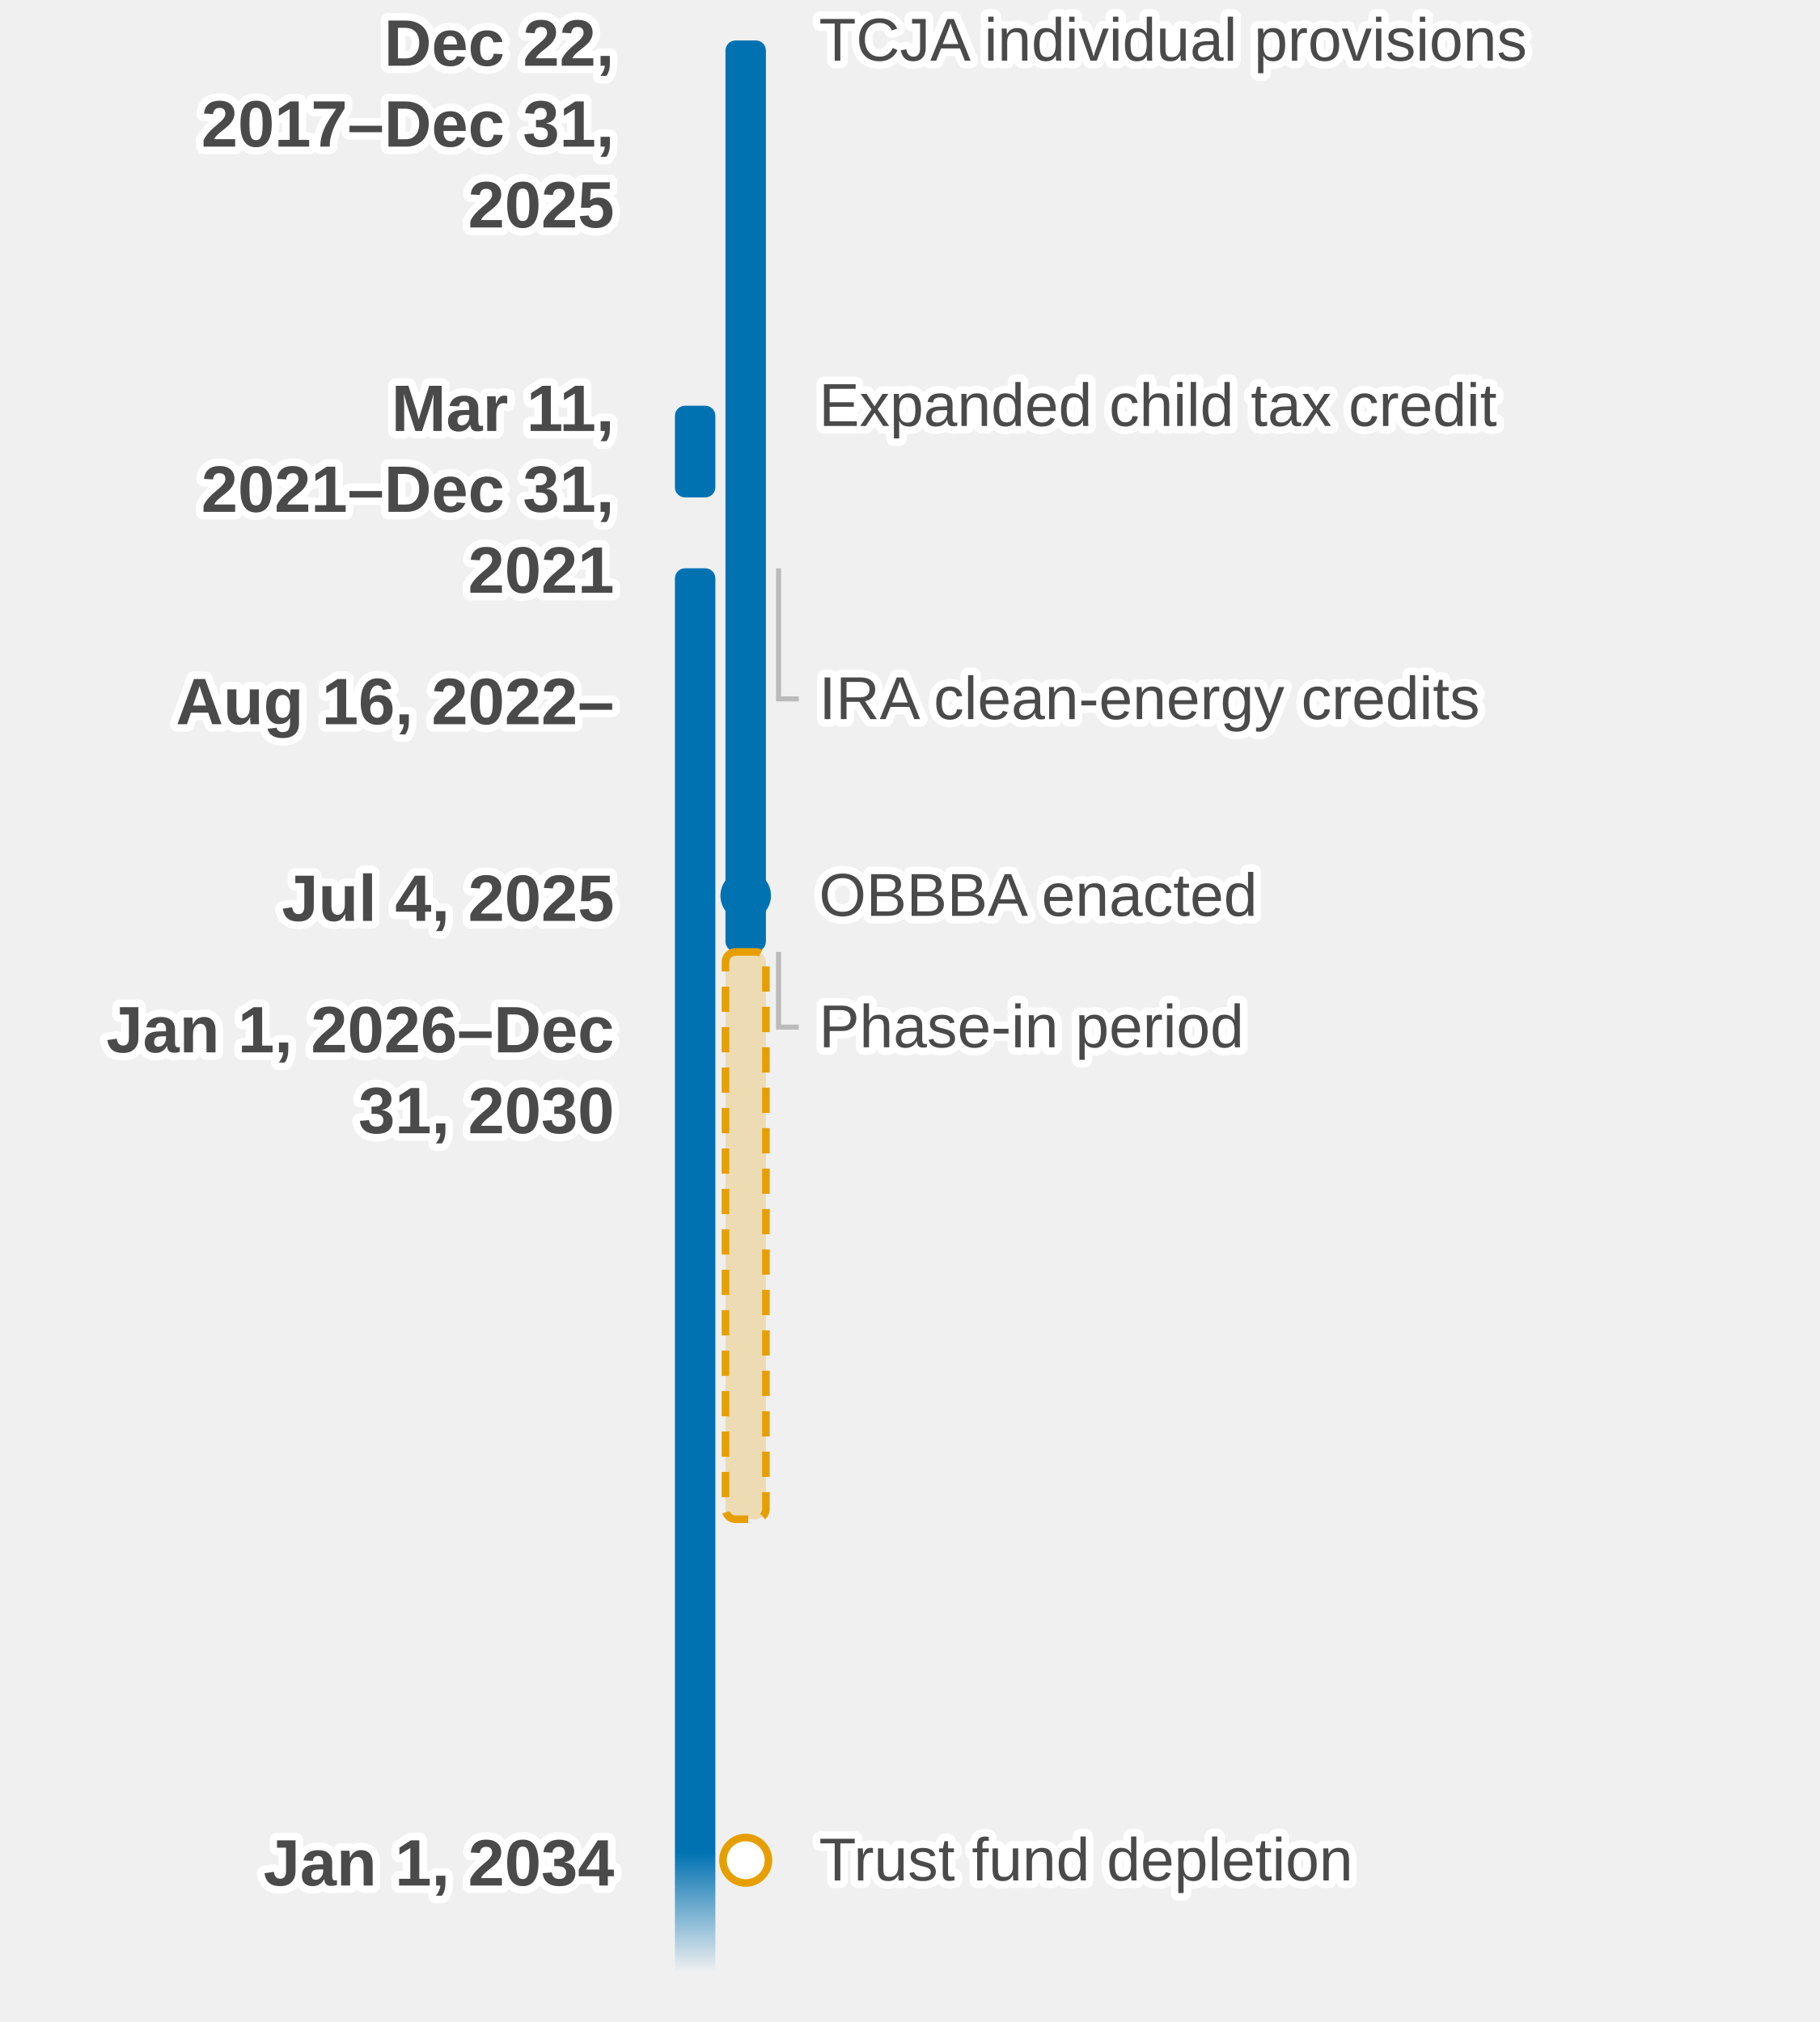
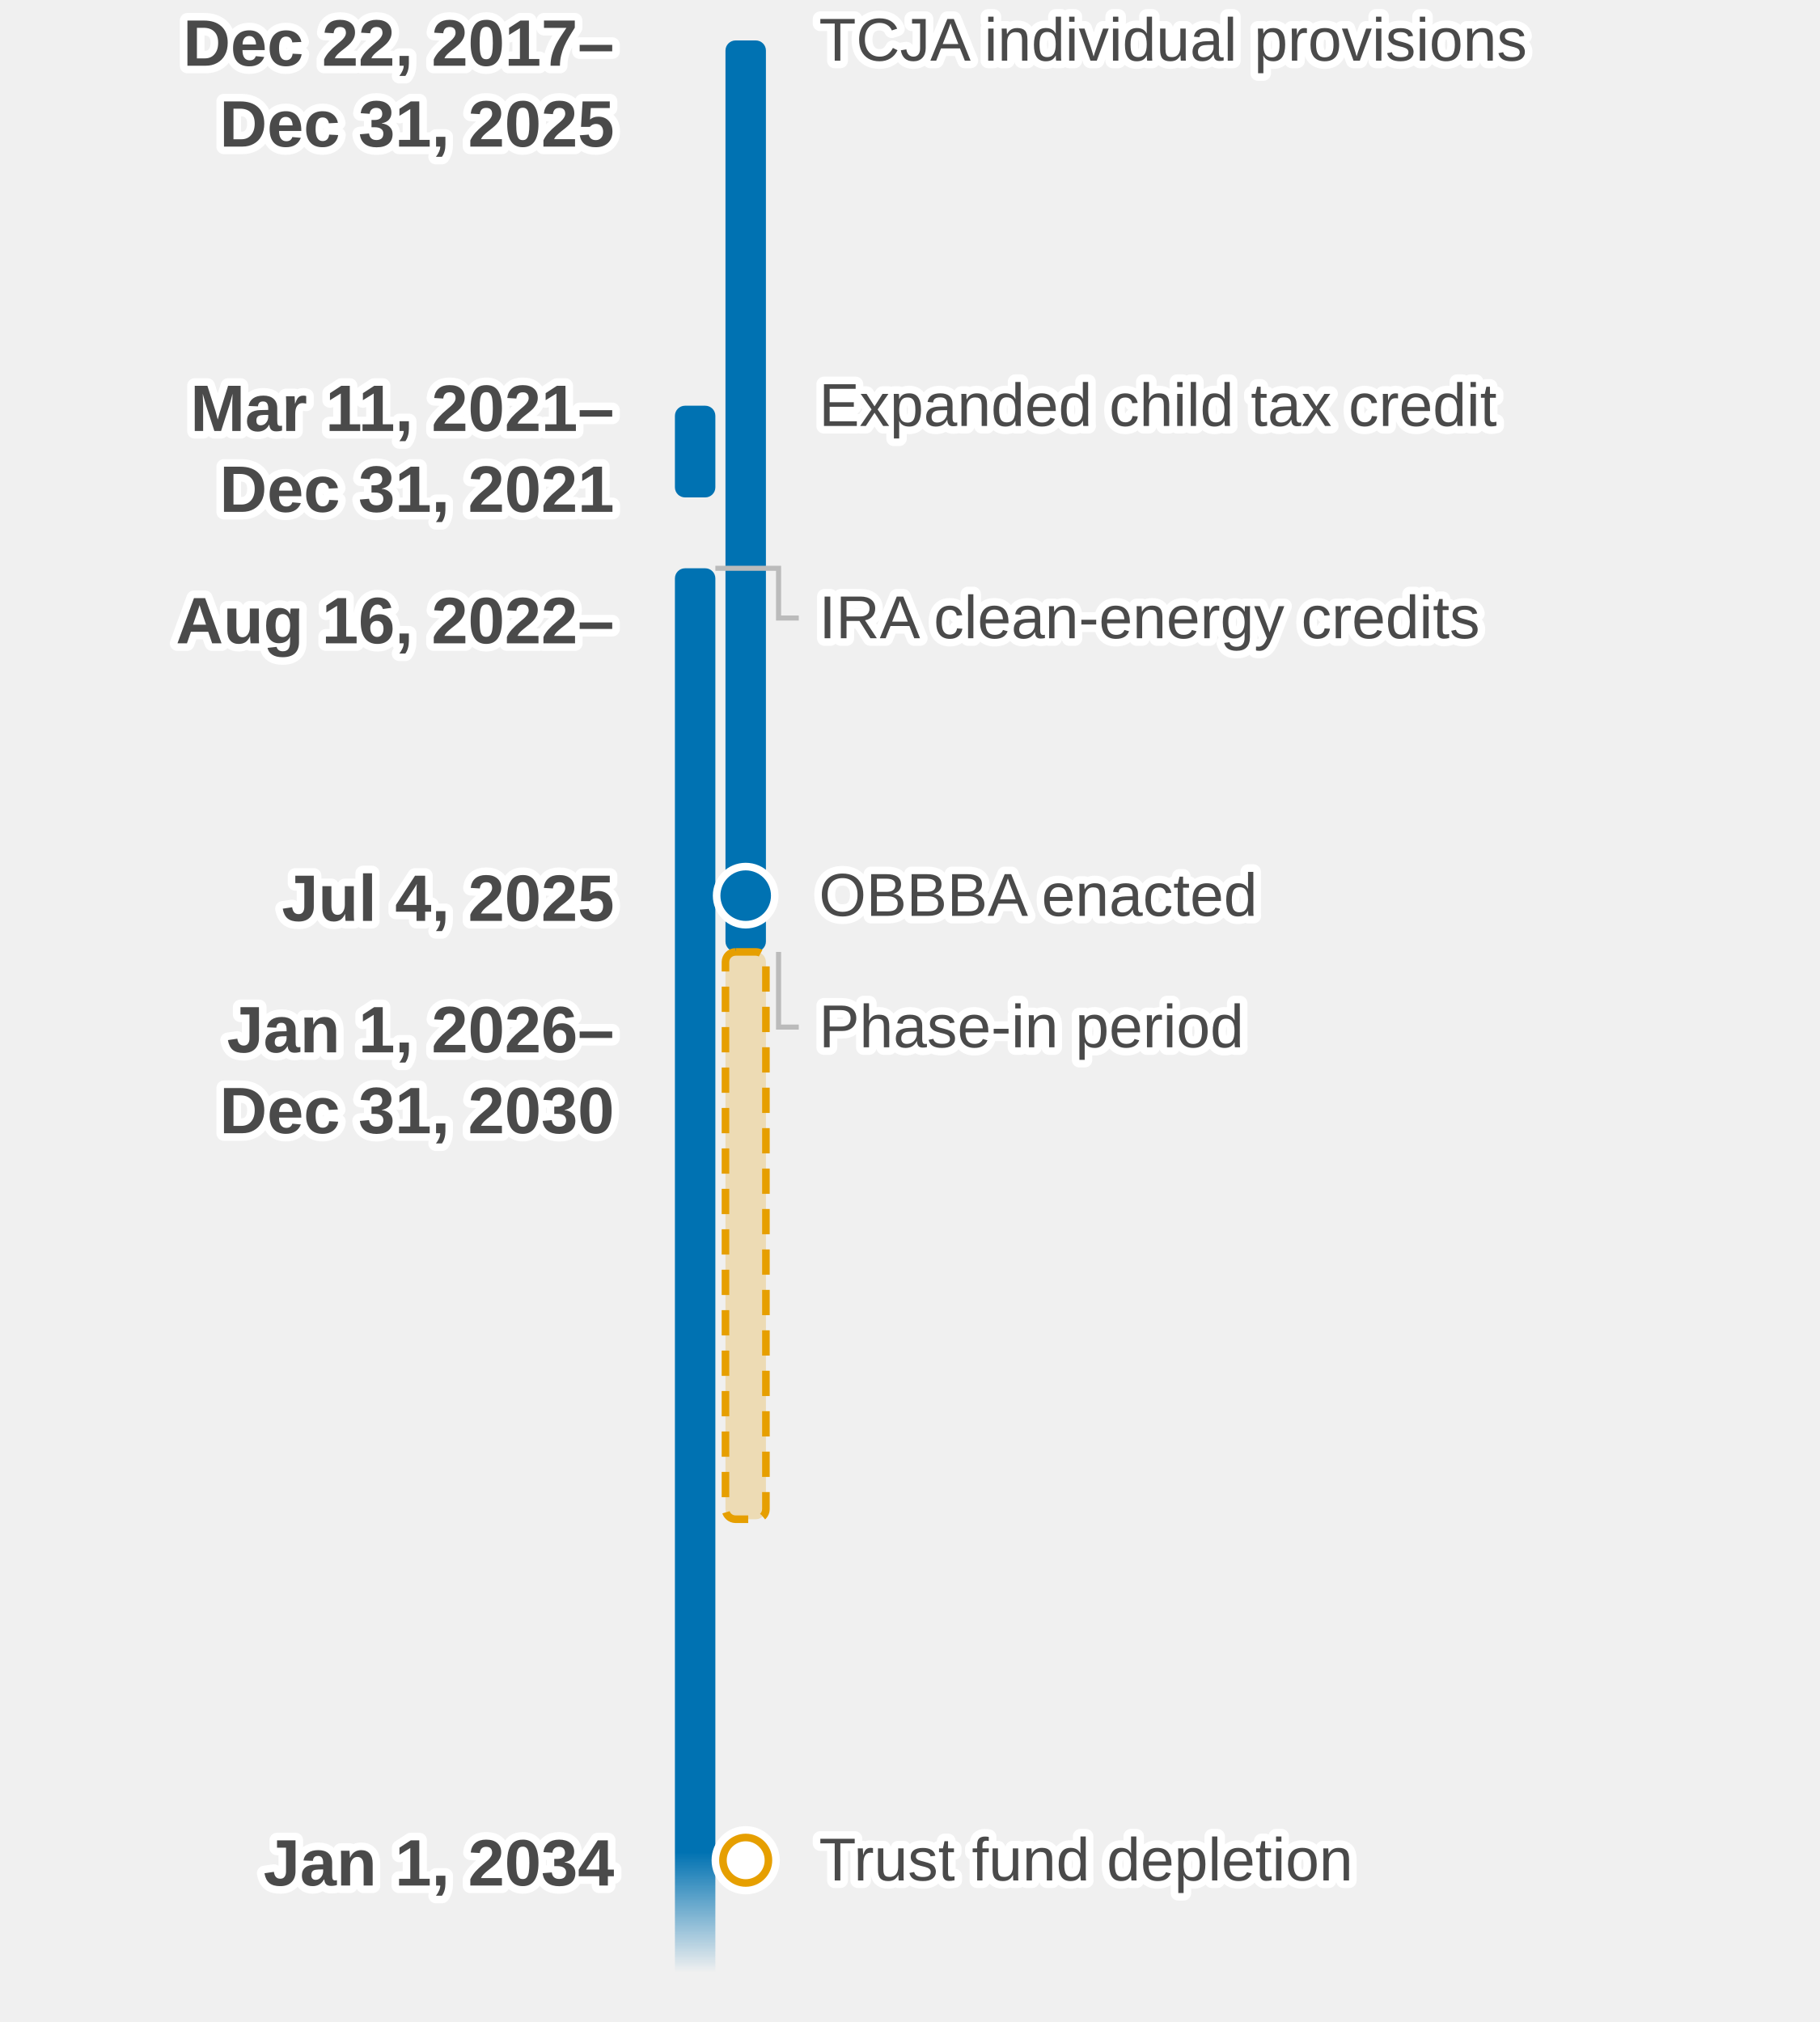
<svg class="tbl-timeline" width="360" height="400" viewBox="0 0 360 400" font-family="Figtree, &quot;Source Sans 3&quot;, system-ui, -apple-system, &quot;Segoe UI&quot;, Arial, sans-serif">
  <defs>
    <linearGradient id="tblfade-0072B2-down-914" x1="0" y1="0" x2="0" y2="1">
      <stop offset="0.914" stop-color="#0072B2" stop-opacity="1" />
      <stop offset="1" stop-color="#0072B2" stop-opacity="0" />
    </linearGradient>
  </defs>
  <g class="tbl-timeline-chrome">
    <line class="tbl-timeline-rule" x1="147.5" y1="8" x2="147.5" y2="392" stroke="#F0F0F0" stroke-width="2" />
  </g>
  <g role="list" aria-label="Timeline, 6 events">
    <g role="listitem" aria-label="Dec 22, 2017–Dec 31, 2025: TCJA individual provisions.">
      <rect class="tbl-timeline-span" data-series="law" x="143.5" y="8" width="8" height="180.25" rx="2" fill="#0072B2" />
      <g class="tbl-timeline-label" data-series="law">
-         <text x="121.5" y="13" text-anchor="end" font-size="13" font-weight="700" fill="#4A4A4A" paint-order="stroke" stroke="#FFFFFF" stroke-width="3" stroke-linejoin="round">Dec 22,</text>
-         <text x="121.5" y="29" text-anchor="end" font-size="13" font-weight="700" fill="#4A4A4A" paint-order="stroke" stroke="#FFFFFF" stroke-width="3" stroke-linejoin="round">2017–Dec 31,</text>
-         <text x="121.5" y="45" text-anchor="end" font-size="13" font-weight="700" fill="#4A4A4A" paint-order="stroke" stroke="#FFFFFF" stroke-width="3" stroke-linejoin="round">2025</text>
+         <text x="121.5" y="13" text-anchor="end" font-size="13" font-weight="700" fill="#4A4A4A" paint-order="stroke" stroke="#FFFFFF" stroke-width="3" stroke-linejoin="round">Dec 22, 2017–</text>
+         <text x="121.5" y="29" text-anchor="end" font-size="13" font-weight="700" fill="#4A4A4A" paint-order="stroke" stroke="#FFFFFF" stroke-width="3" stroke-linejoin="round">Dec 31, 2025</text>
        <text x="162" y="12" text-anchor="start" font-size="12" font-weight="500" fill="#4A4A4A" paint-order="stroke" stroke="#FFFFFF" stroke-width="3" stroke-linejoin="round">TCJA individual provisions</text>
      </g>
    </g>
    <g role="listitem" aria-label="Mar 11, 2021–Dec 31, 2021: Expanded child tax credit.">
      <rect class="tbl-timeline-span" data-series="law" x="133.5" y="80.26" width="8" height="18.14" rx="2" fill="#0072B2" />
      <g class="tbl-timeline-label" data-series="law">
-         <text x="121.5" y="85.26" text-anchor="end" font-size="13" font-weight="700" fill="#4A4A4A" paint-order="stroke" stroke="#FFFFFF" stroke-width="3" stroke-linejoin="round">Mar 11,</text>
-         <text x="121.5" y="101.26" text-anchor="end" font-size="13" font-weight="700" fill="#4A4A4A" paint-order="stroke" stroke="#FFFFFF" stroke-width="3" stroke-linejoin="round">2021–Dec 31,</text>
-         <text x="121.5" y="117.26" text-anchor="end" font-size="13" font-weight="700" fill="#4A4A4A" paint-order="stroke" stroke="#FFFFFF" stroke-width="3" stroke-linejoin="round">2021</text>
+         <text x="121.5" y="85.26" text-anchor="end" font-size="13" font-weight="700" fill="#4A4A4A" paint-order="stroke" stroke="#FFFFFF" stroke-width="3" stroke-linejoin="round">Mar 11, 2021–</text>
+         <text x="121.5" y="101.26" text-anchor="end" font-size="13" font-weight="700" fill="#4A4A4A" paint-order="stroke" stroke="#FFFFFF" stroke-width="3" stroke-linejoin="round">Dec 31, 2021</text>
        <text x="162" y="84.26" text-anchor="start" font-size="12" font-weight="500" fill="#4A4A4A" paint-order="stroke" stroke="#FFFFFF" stroke-width="3" stroke-linejoin="round">Expanded child tax credit</text>
      </g>
    </g>
    <g role="listitem" aria-label="Aug 16, 2022–: IRA clean-energy credits.">
-       <polyline class="tbl-timeline-stem" data-series="law" fill="none" stroke="#BBBBBB" stroke-width="1" points="154,112.42 154,138.26 158,138.26" />
+       <polyline class="tbl-timeline-stem" data-series="law" fill="none" stroke="#BBBBBB" stroke-width="1" points="141.5,112.42 154,112.42 154,122.26 158,122.26" />
      <rect class="tbl-timeline-span" data-series="law" x="133.5" y="112.42" width="8" height="279.58" rx="2" fill="url(#tblfade-0072B2-down-914)" />
      <g class="tbl-timeline-label" data-series="law">
-         <text x="121.5" y="143.26" text-anchor="end" font-size="13" font-weight="700" fill="#4A4A4A" paint-order="stroke" stroke="#FFFFFF" stroke-width="3" stroke-linejoin="round">Aug 16, 2022–</text>
-         <text x="162" y="142.26" text-anchor="start" font-size="12" font-weight="500" fill="#4A4A4A" paint-order="stroke" stroke="#FFFFFF" stroke-width="3" stroke-linejoin="round">IRA clean-energy credits</text>
+         <text x="121.5" y="127.26" text-anchor="end" font-size="13" font-weight="700" fill="#4A4A4A" paint-order="stroke" stroke="#FFFFFF" stroke-width="3" stroke-linejoin="round">Aug 16, 2022–</text>
+         <text x="162" y="126.26" text-anchor="start" font-size="12" font-weight="500" fill="#4A4A4A" paint-order="stroke" stroke="#FFFFFF" stroke-width="3" stroke-linejoin="round">IRA clean-energy credits</text>
      </g>
    </g>
    <g role="listitem" aria-label="Jul 4, 2025: OBBBA enacted.">
+       <circle class="tbl-timeline-marker-halo" data-series="law" cx="147.5" cy="177.18" r="6.5" fill="#FFFFFF" />
      <circle class="tbl-timeline-marker" data-series="law" cx="147.5" cy="177.18" r="4.5" fill="#0072B2" stroke="#0072B2" stroke-width="1" />
      <g class="tbl-timeline-label" data-series="law">
        <text x="121.5" y="182.18" text-anchor="end" font-size="13" font-weight="700" fill="#4A4A4A" paint-order="stroke" stroke="#FFFFFF" stroke-width="3" stroke-linejoin="round">Jul 4, 2025</text>
        <text x="162" y="181.18" text-anchor="start" font-size="12" font-weight="500" fill="#4A4A4A" paint-order="stroke" stroke="#FFFFFF" stroke-width="3" stroke-linejoin="round">OBBBA enacted</text>
      </g>
    </g>
    <g role="listitem" aria-label="Jan 1, 2026–Dec 31, 2030: Phase-in period.">
      <polyline class="tbl-timeline-stem" data-series="projection" fill="none" stroke="#BBBBBB" stroke-width="1" points="154,188.31 154,203.18 158,203.18" />
      <rect class="tbl-timeline-span" data-series="projection" x="143.5" y="188.31" width="8" height="112.23" rx="2" fill="#E69F00" fill-opacity="0.25" stroke="#E69F00" stroke-width="1.5" stroke-dasharray="5 3" />
      <g class="tbl-timeline-label" data-series="projection">
-         <text x="121.5" y="208.18" text-anchor="end" font-size="13" font-weight="700" fill="#4A4A4A" paint-order="stroke" stroke="#FFFFFF" stroke-width="3" stroke-linejoin="round">Jan 1, 2026–Dec</text>
-         <text x="121.5" y="224.18" text-anchor="end" font-size="13" font-weight="700" fill="#4A4A4A" paint-order="stroke" stroke="#FFFFFF" stroke-width="3" stroke-linejoin="round">31, 2030</text>
+         <text x="121.5" y="208.18" text-anchor="end" font-size="13" font-weight="700" fill="#4A4A4A" paint-order="stroke" stroke="#FFFFFF" stroke-width="3" stroke-linejoin="round">Jan 1, 2026–</text>
+         <text x="121.5" y="224.18" text-anchor="end" font-size="13" font-weight="700" fill="#4A4A4A" paint-order="stroke" stroke="#FFFFFF" stroke-width="3" stroke-linejoin="round">Dec 31, 2030</text>
        <text x="162" y="207.18" text-anchor="start" font-size="12" font-weight="500" fill="#4A4A4A" paint-order="stroke" stroke="#FFFFFF" stroke-width="3" stroke-linejoin="round">Phase-in period</text>
      </g>
    </g>
    <g role="listitem" aria-label="Jan 1, 2034: Trust fund depletion.">
+       <circle class="tbl-timeline-marker-halo" data-series="projection" cx="147.5" cy="368" r="6.75" fill="#FFFFFF" />
      <circle class="tbl-timeline-marker" data-series="projection" cx="147.5" cy="368" r="4.5" fill="#FFFFFF" stroke="#E69F00" stroke-width="1.5" />
      <g class="tbl-timeline-label" data-series="projection">
        <text x="121.5" y="373" text-anchor="end" font-size="13" font-weight="700" fill="#4A4A4A" paint-order="stroke" stroke="#FFFFFF" stroke-width="3" stroke-linejoin="round">Jan 1, 2034</text>
        <text x="162" y="372" text-anchor="start" font-size="12" font-weight="500" fill="#4A4A4A" paint-order="stroke" stroke="#FFFFFF" stroke-width="3" stroke-linejoin="round">Trust fund depletion</text>
      </g>
    </g>
  </g>
</svg>
